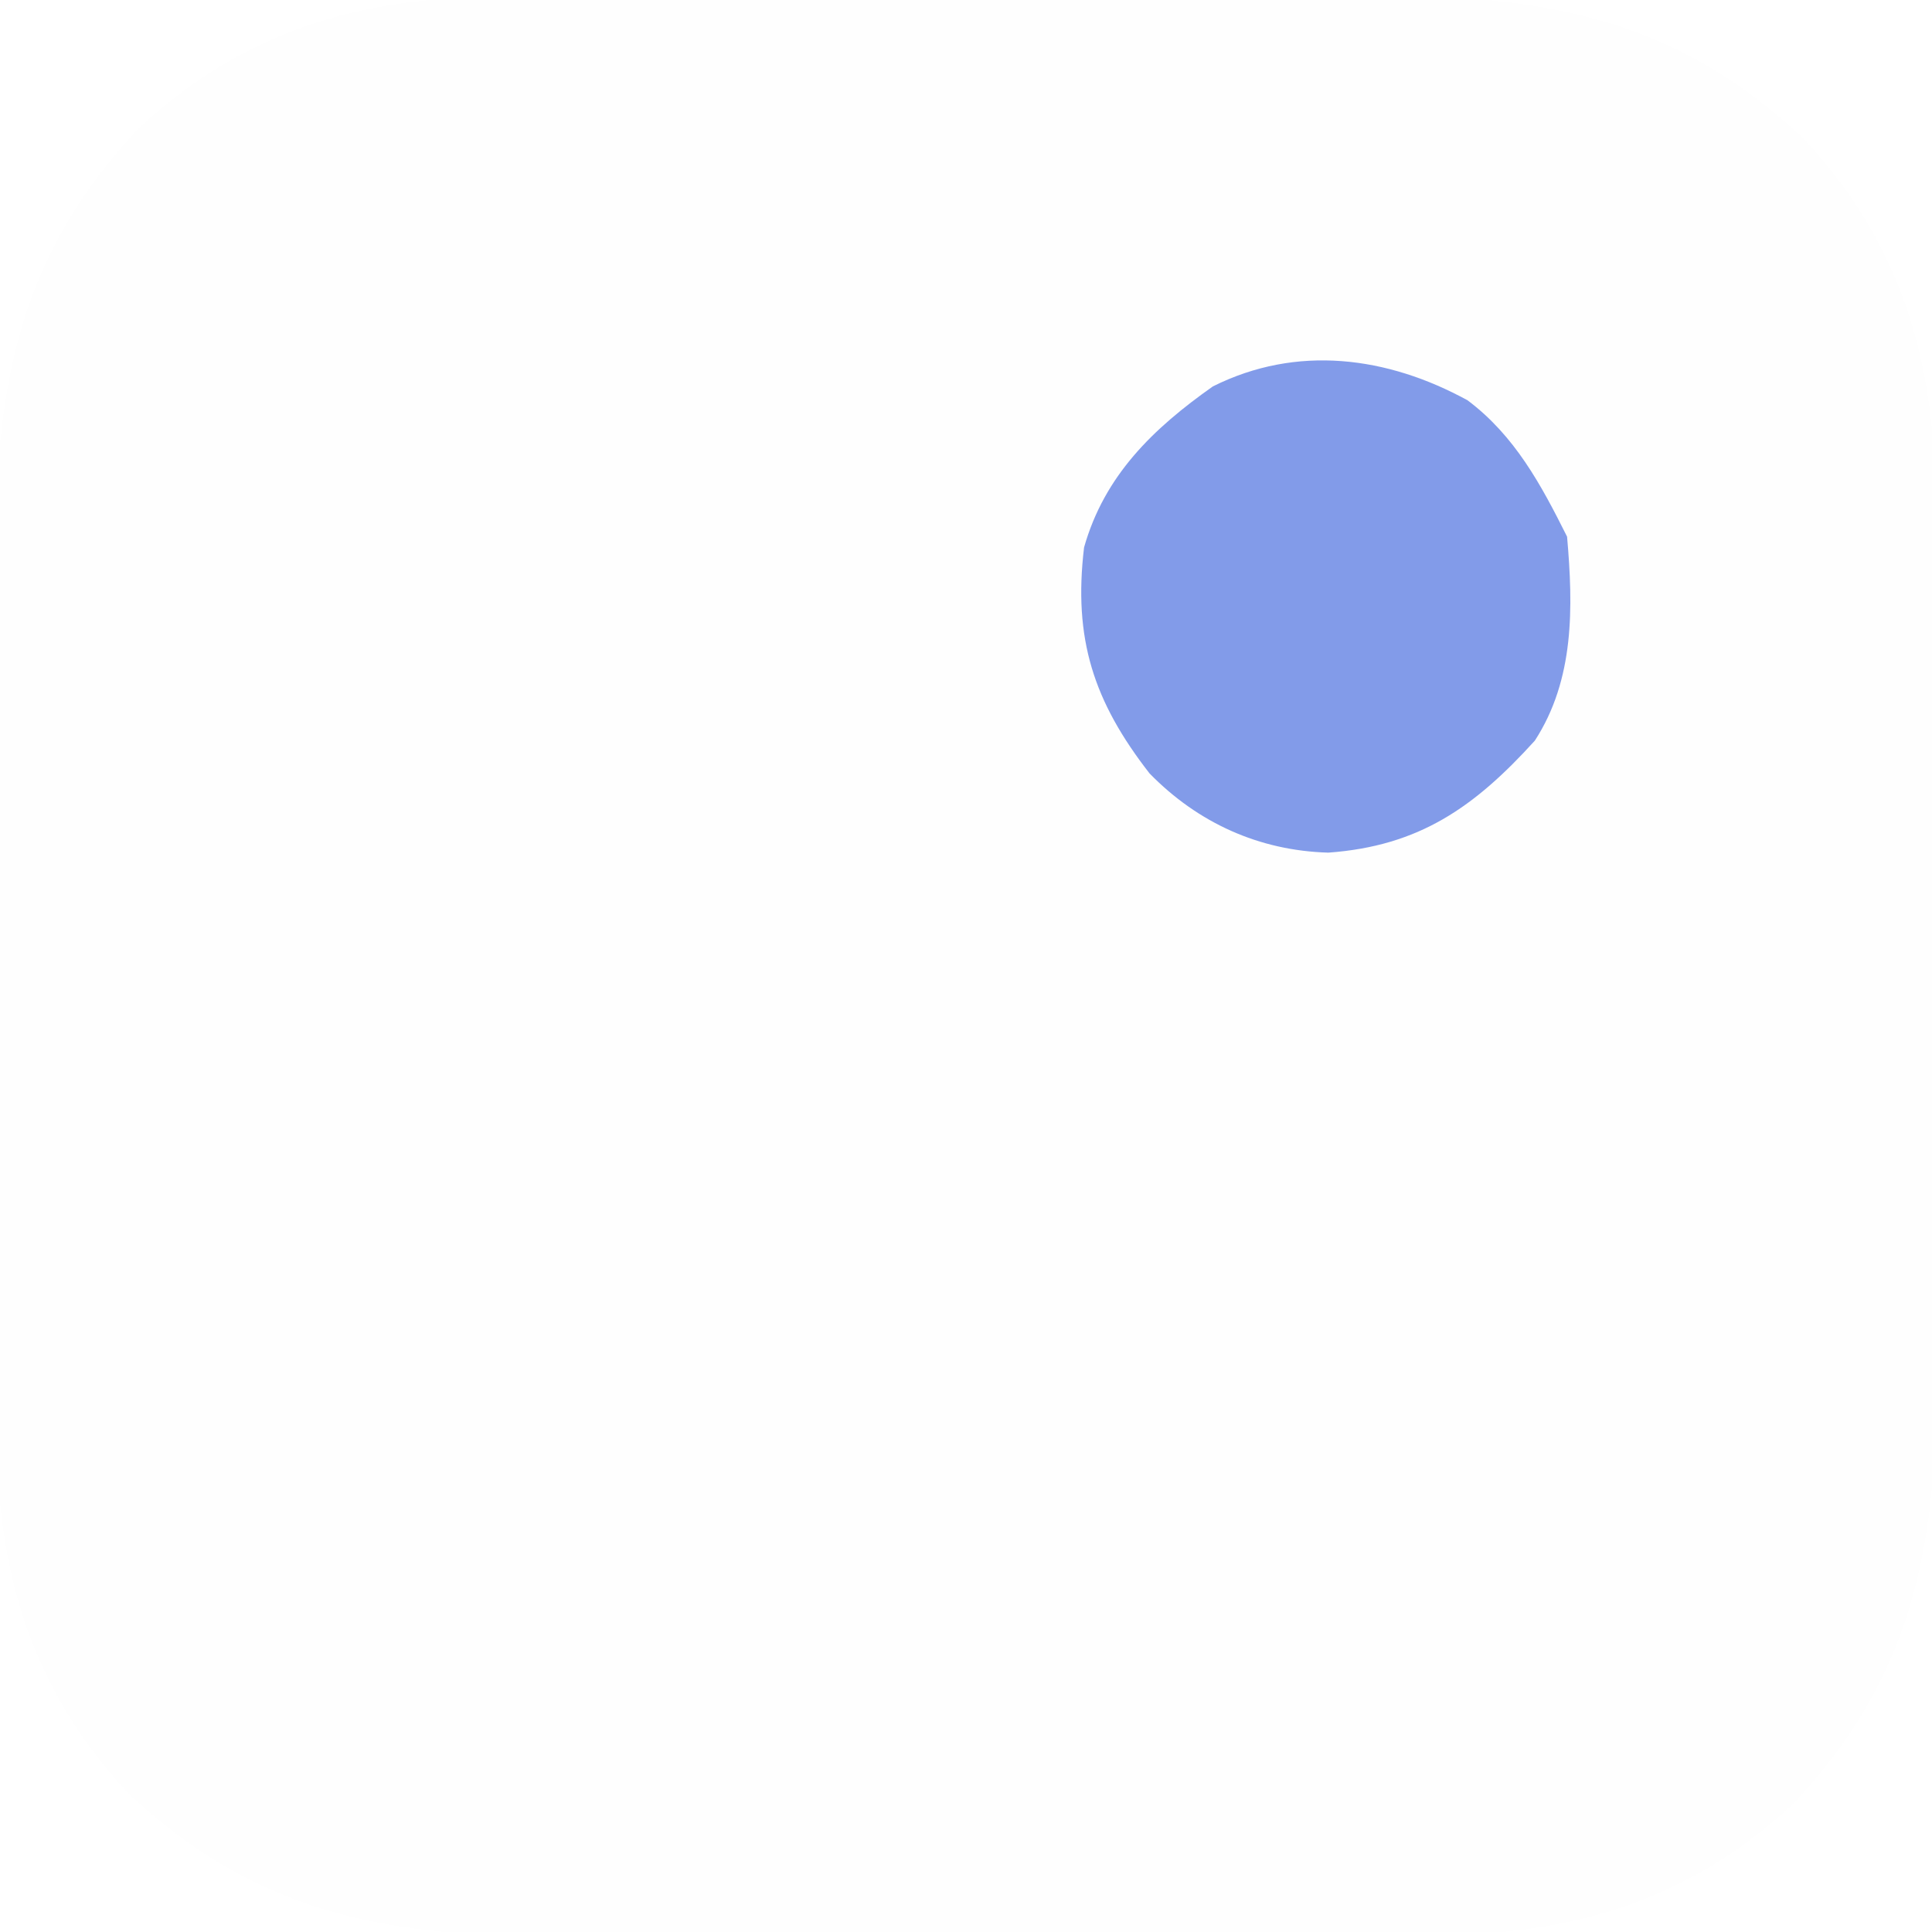
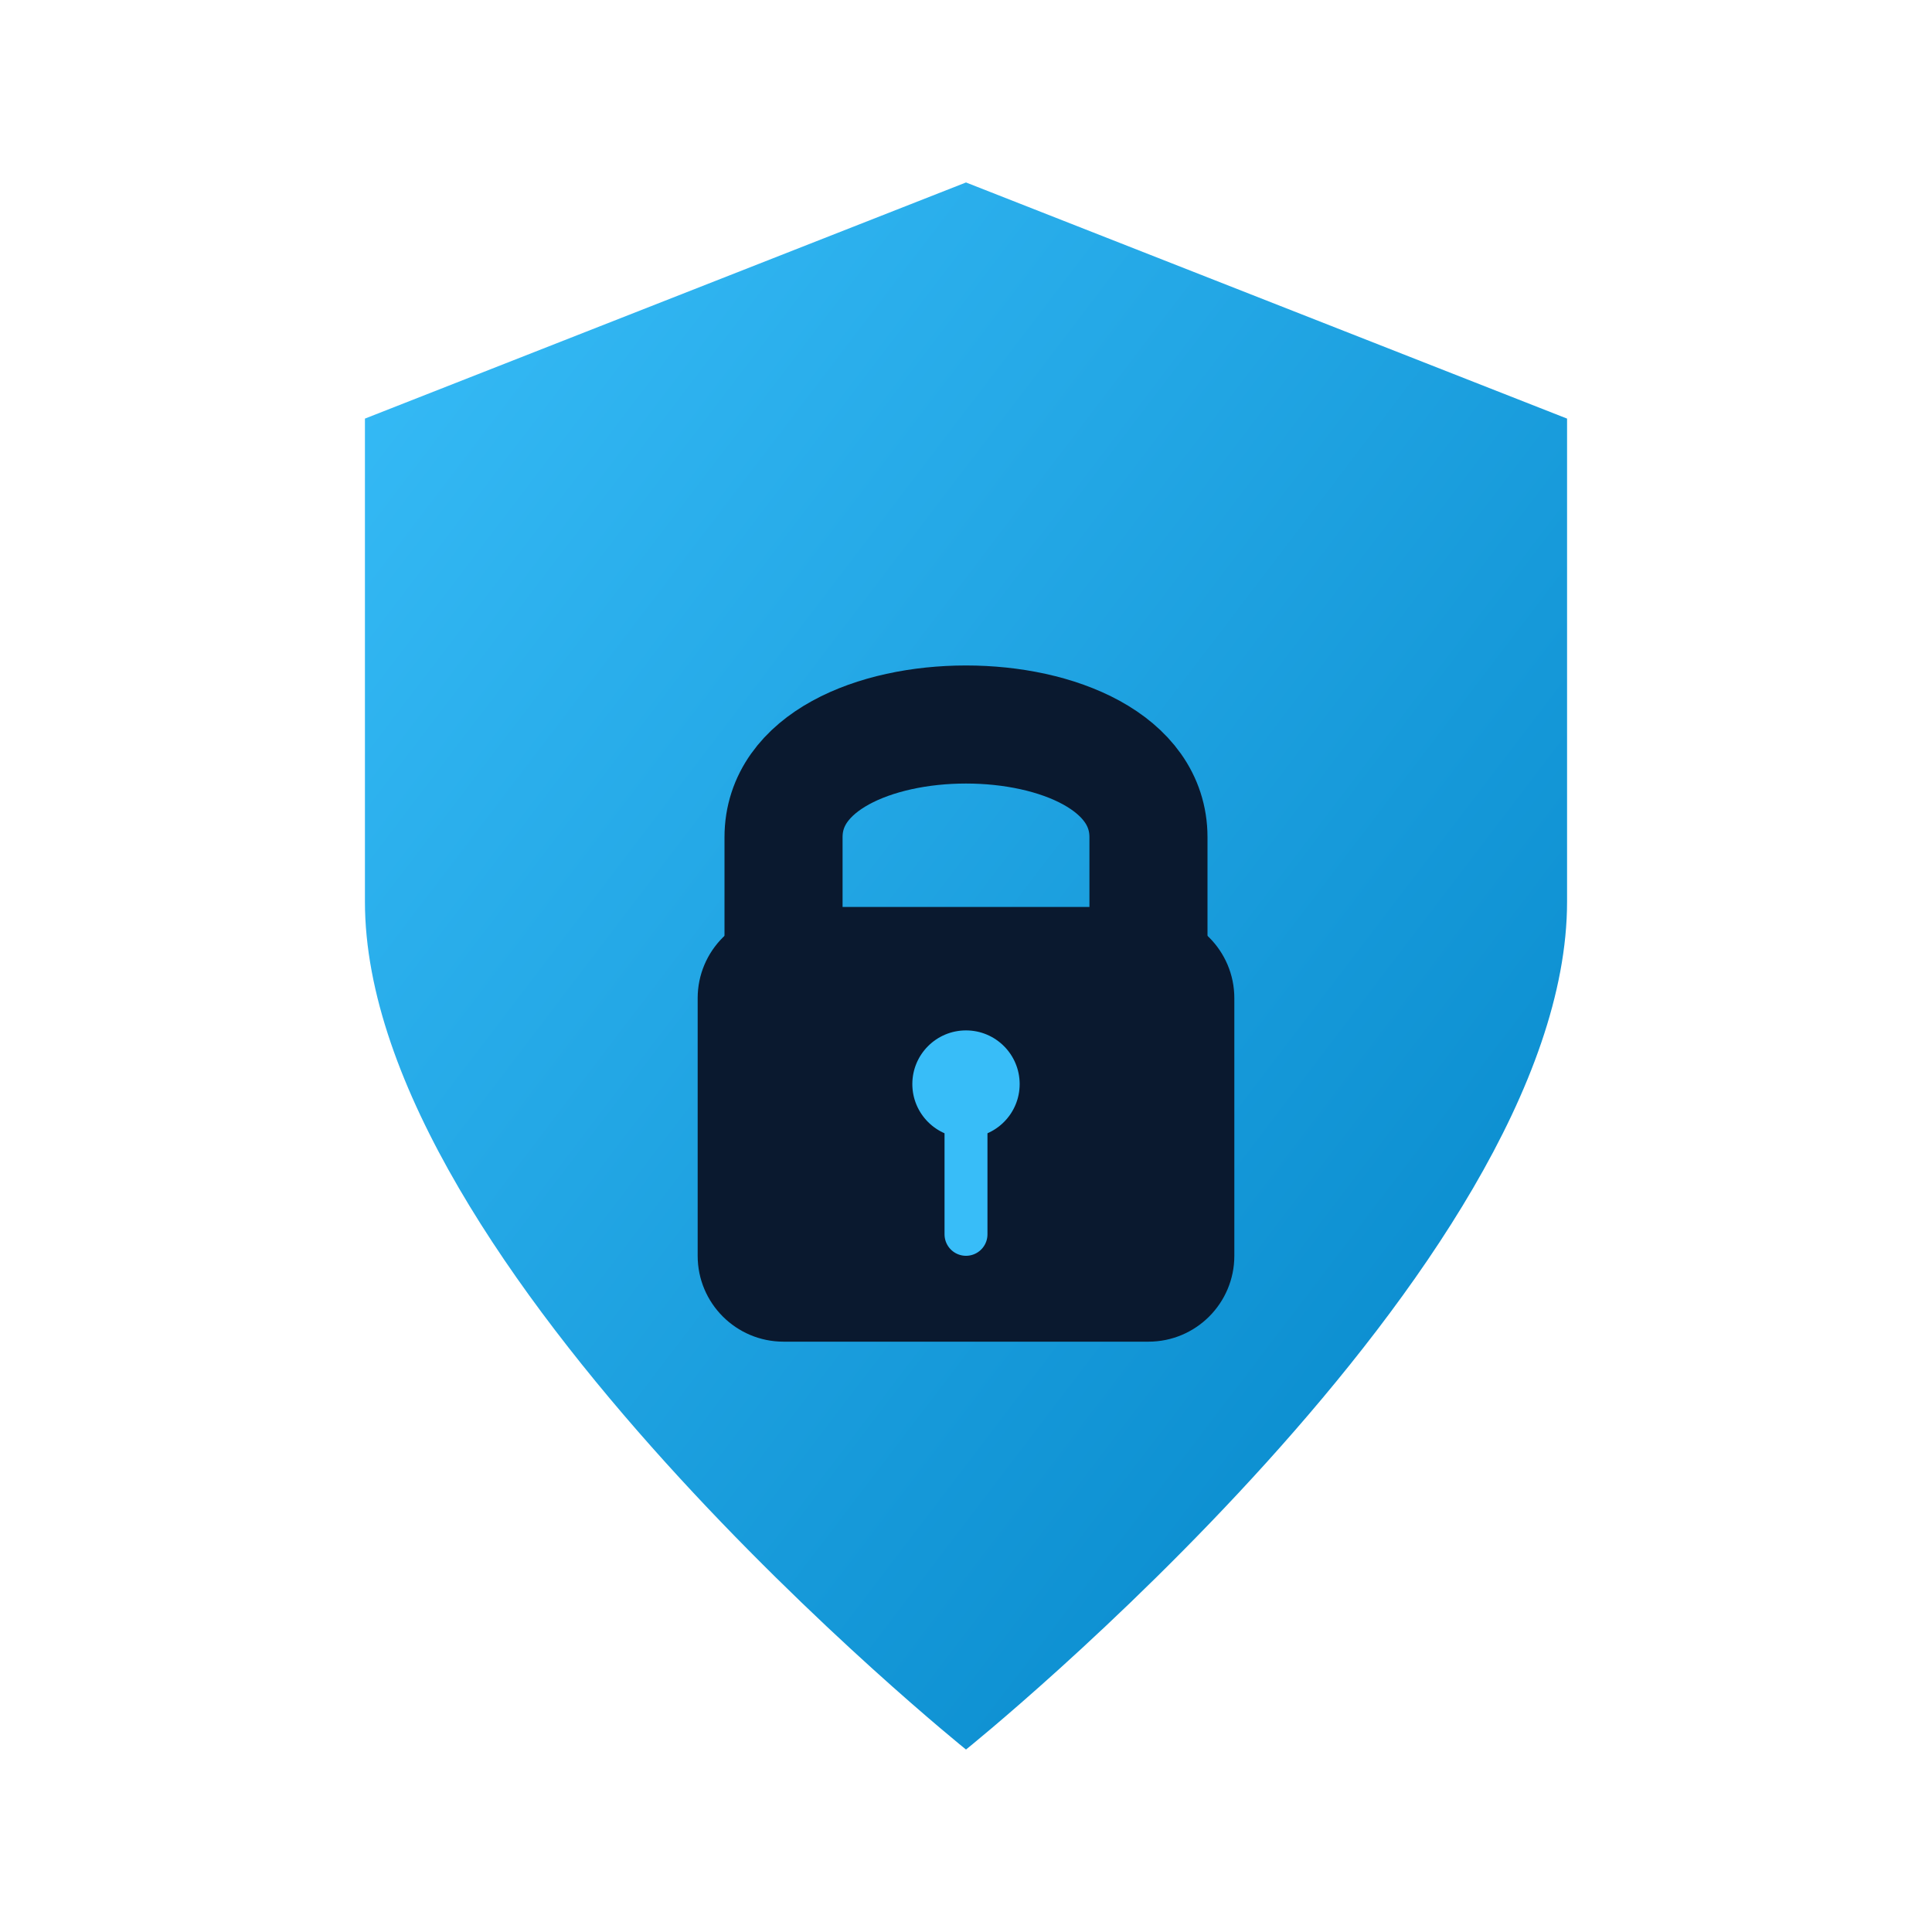
- <svg xmlns="http://www.w3.org/2000/svg" version="1.1" width="180" height="180">
-   <path d="M0 0 C1.553 -0.01 1.553 -0.01 3.137 -0.02 C6.547 -0.039 9.958 -0.043 13.368 -0.045 C15.751 -0.052 18.134 -0.059 20.516 -0.066 C25.509 -0.078 30.501 -0.081 35.493 -0.08 C41.867 -0.08 48.241 -0.107 54.614 -0.142 C59.536 -0.164 64.458 -0.168 69.38 -0.167 C71.729 -0.169 74.077 -0.178 76.426 -0.194 C94.196 -0.3 107.886 0.397 121.482 13.169 C130.555 22.849 133.784 33.855 133.772 46.809 C133.779 47.844 133.786 48.879 133.793 49.946 C133.812 53.356 133.815 56.767 133.818 60.177 C133.824 62.56 133.831 64.943 133.838 67.325 C133.85 72.317 133.853 77.31 133.852 82.302 C133.852 88.676 133.879 95.049 133.914 101.423 C133.936 106.345 133.94 111.267 133.939 116.189 C133.941 118.537 133.95 120.886 133.966 123.235 C134.072 141.004 133.375 154.695 120.603 168.291 C110.923 177.364 99.917 180.593 86.963 180.581 C85.928 180.588 84.893 180.594 83.827 180.601 C80.416 180.62 77.006 180.624 73.595 180.626 C71.212 180.633 68.83 180.64 66.447 180.647 C61.455 180.659 56.463 180.662 51.47 180.661 C45.096 180.661 38.723 180.688 32.349 180.723 C27.427 180.745 22.505 180.749 17.583 180.748 C15.235 180.75 12.886 180.759 10.538 180.775 C-7.232 180.881 -20.923 180.184 -34.518 167.412 C-43.592 157.732 -46.821 146.726 -46.809 133.772 C-46.816 132.737 -46.822 131.702 -46.829 130.635 C-46.848 127.225 -46.852 123.814 -46.854 120.404 C-46.861 118.021 -46.867 115.639 -46.874 113.256 C-46.886 108.264 -46.89 103.271 -46.889 98.279 C-46.889 91.905 -46.916 85.532 -46.95 79.158 C-46.973 74.236 -46.977 69.314 -46.976 64.392 C-46.978 62.044 -46.987 59.695 -47.002 57.346 C-47.109 39.577 -46.412 25.886 -33.639 12.291 C-23.96 3.217 -12.954 -0.012 0 0 Z " fill="#FEFEFE" transform="translate(46.51831,-0.2905273)" />
-   <path d="M0 0 C4.401 3.302 6.848 7.86 9.27 12.703 C9.847 19.294 9.965 25.998 6.27 31.703 C0.638 37.92 -4.528 41.535 -12.98 42.141 C-19.423 41.956 -25.12 39.373 -29.625 34.766 C-34.849 28.054 -36.746 22.219 -35.73 13.703 C-33.835 7.008 -29.304 2.633 -23.73 -1.297 C-15.905 -5.21 -7.477 -4.097 0 0 Z " fill="#829BE9" transform="translate(136.7305,37.29688)" />
+ <svg xmlns="http://www.w3.org/2000/svg" viewBox="0 0 180 180" width="180" height="180">
+   <defs>
+     <linearGradient id="shieldDark180" x1="0%" y1="0%" x2="100%" y2="100%">
+       <stop offset="0%" stop-color="#38bdf8" />
+       <stop offset="100%" stop-color="#0284c7" />
+     </linearGradient>
+   </defs>
+   <path d="M 90 17 L 146 39 L 146 84 C 146 118 90 163 90 163 C 90 163 34 118 34 84 L 34 39 Z" fill="url(#shieldDark180)" />
+   <path d="M 73 78 C 73 64 107 64 107 78 L 107 90 L 73 90 Z" fill="none" stroke="#0a192f" stroke-width="11" stroke-linecap="round" />
+   <rect x="65" y="85" width="50" height="40" rx="8" fill="#0a192f" />
+   <circle cx="90" cy="101" r="5" fill="#38bdf8" />
+   <path d="M 90 104 L 90 115" stroke="#38bdf8" stroke-width="4" stroke-linecap="round" />
</svg>
